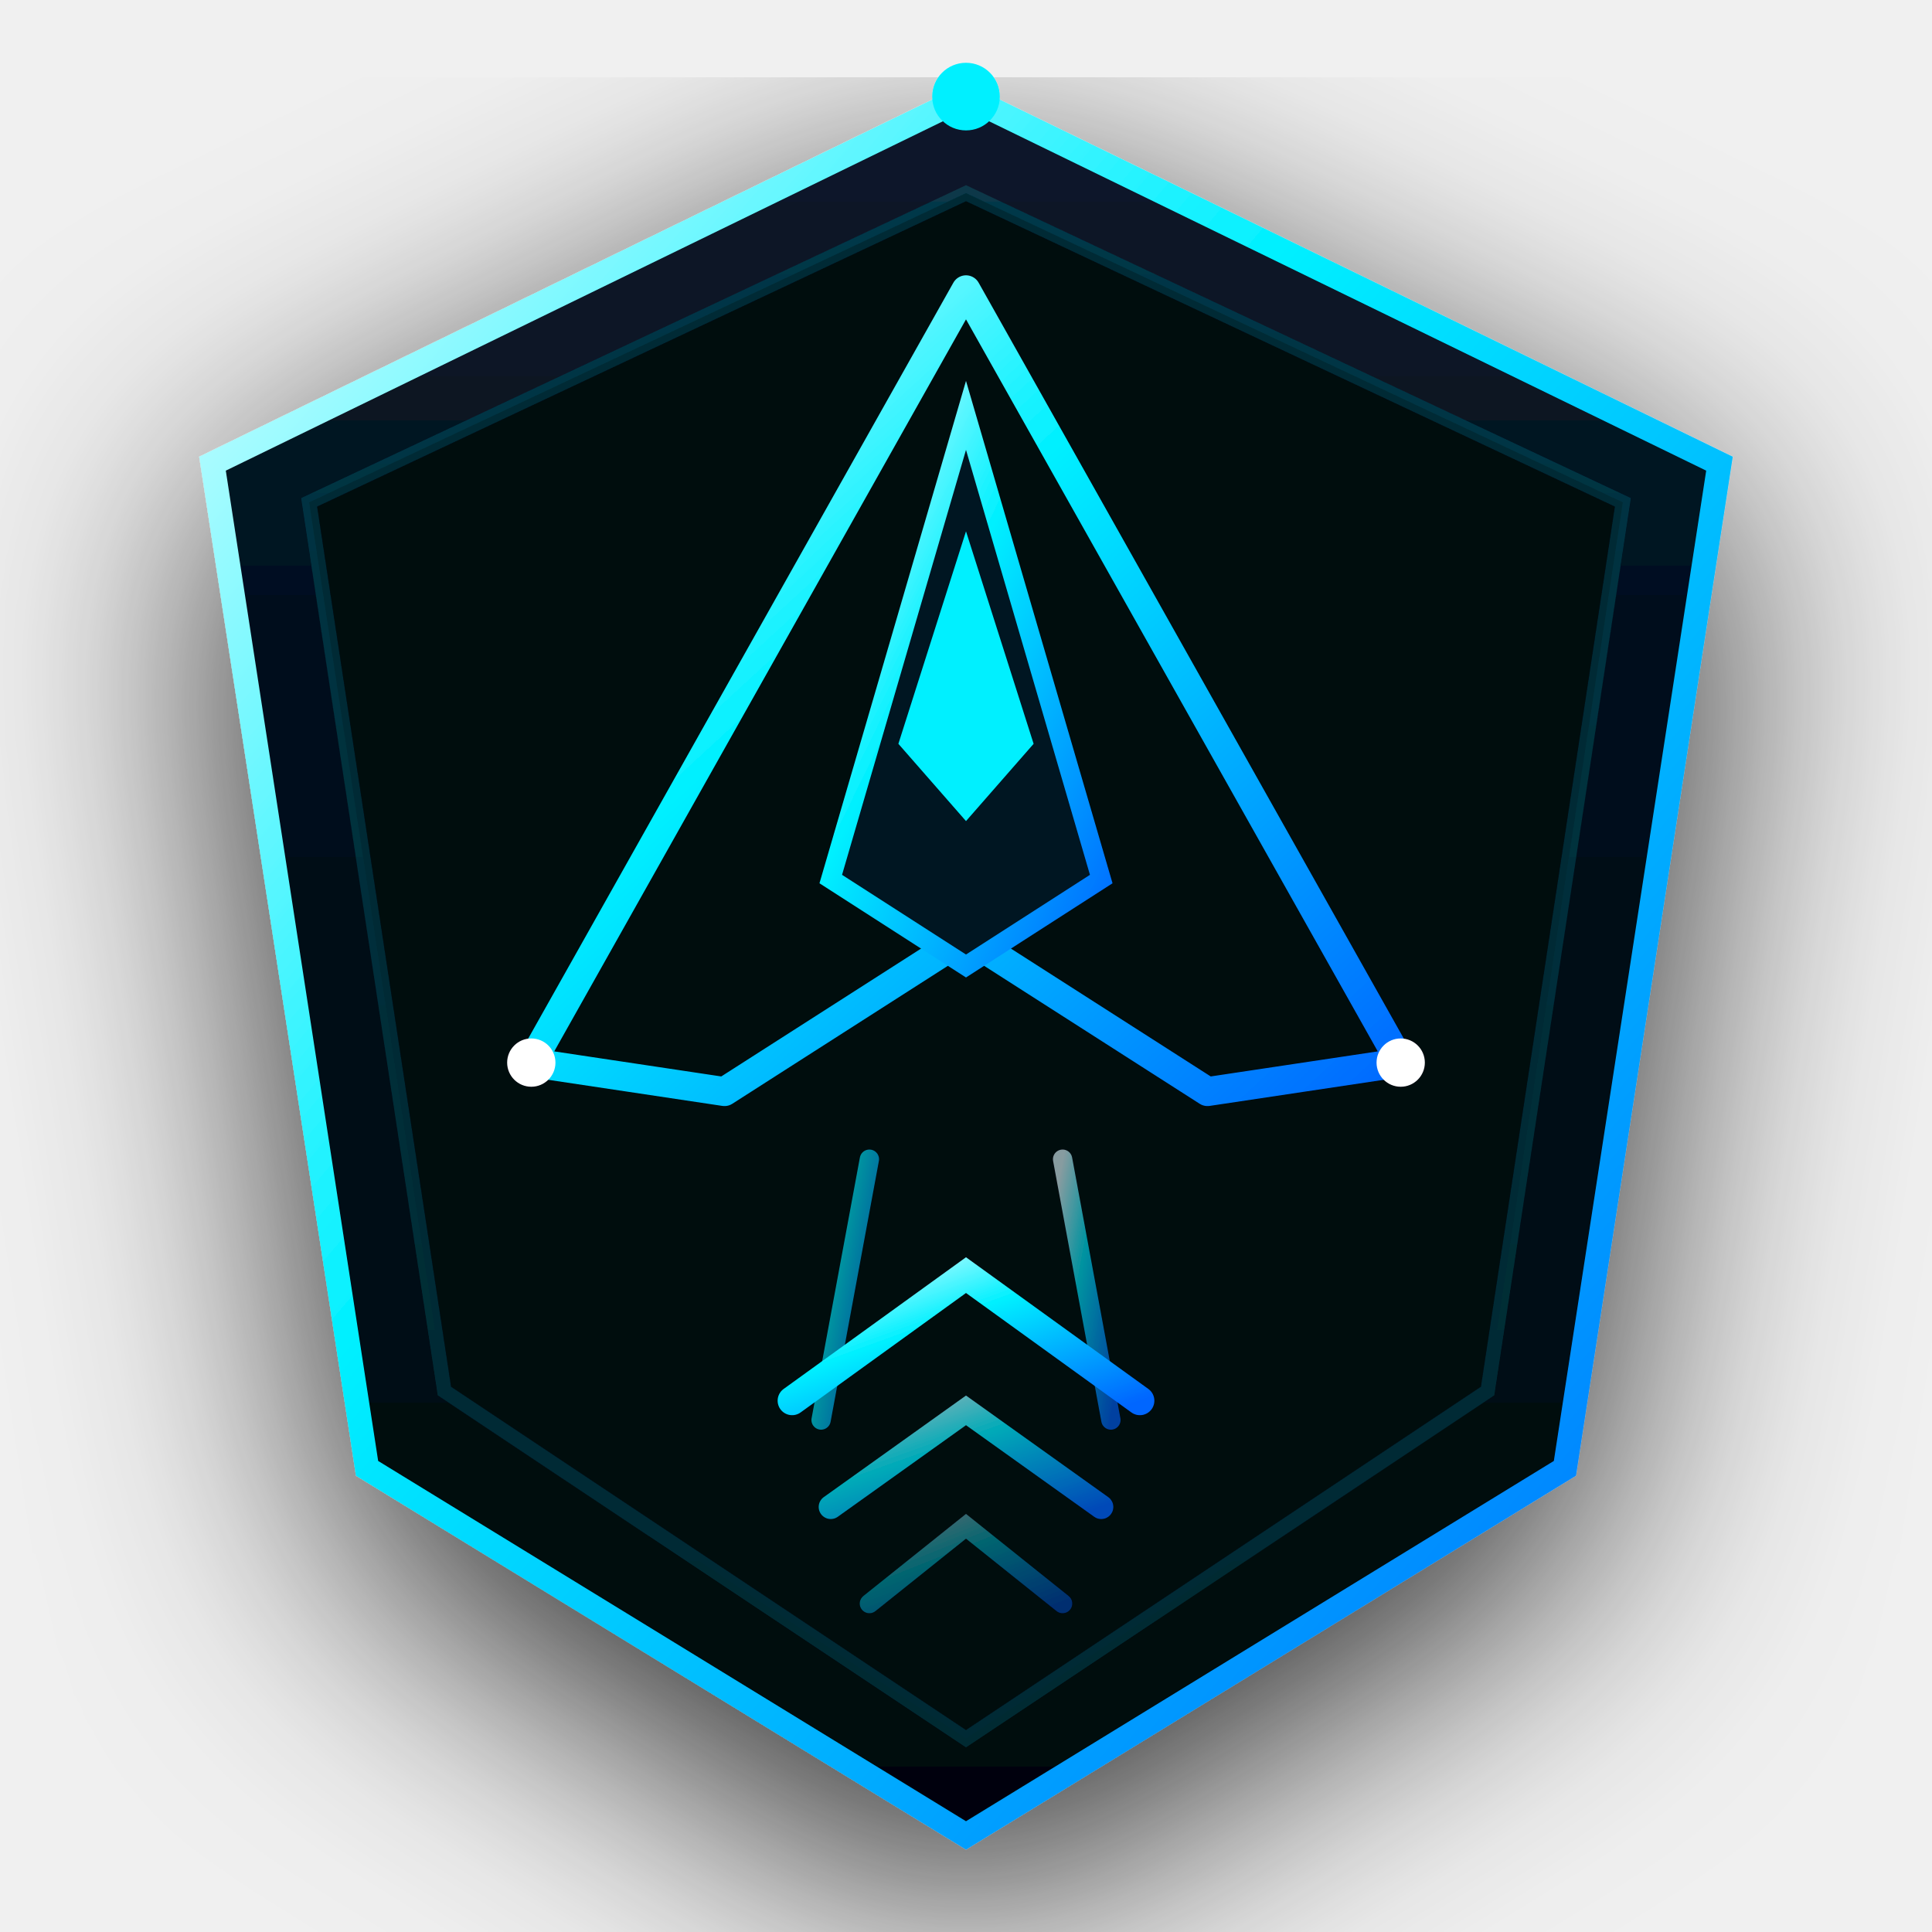
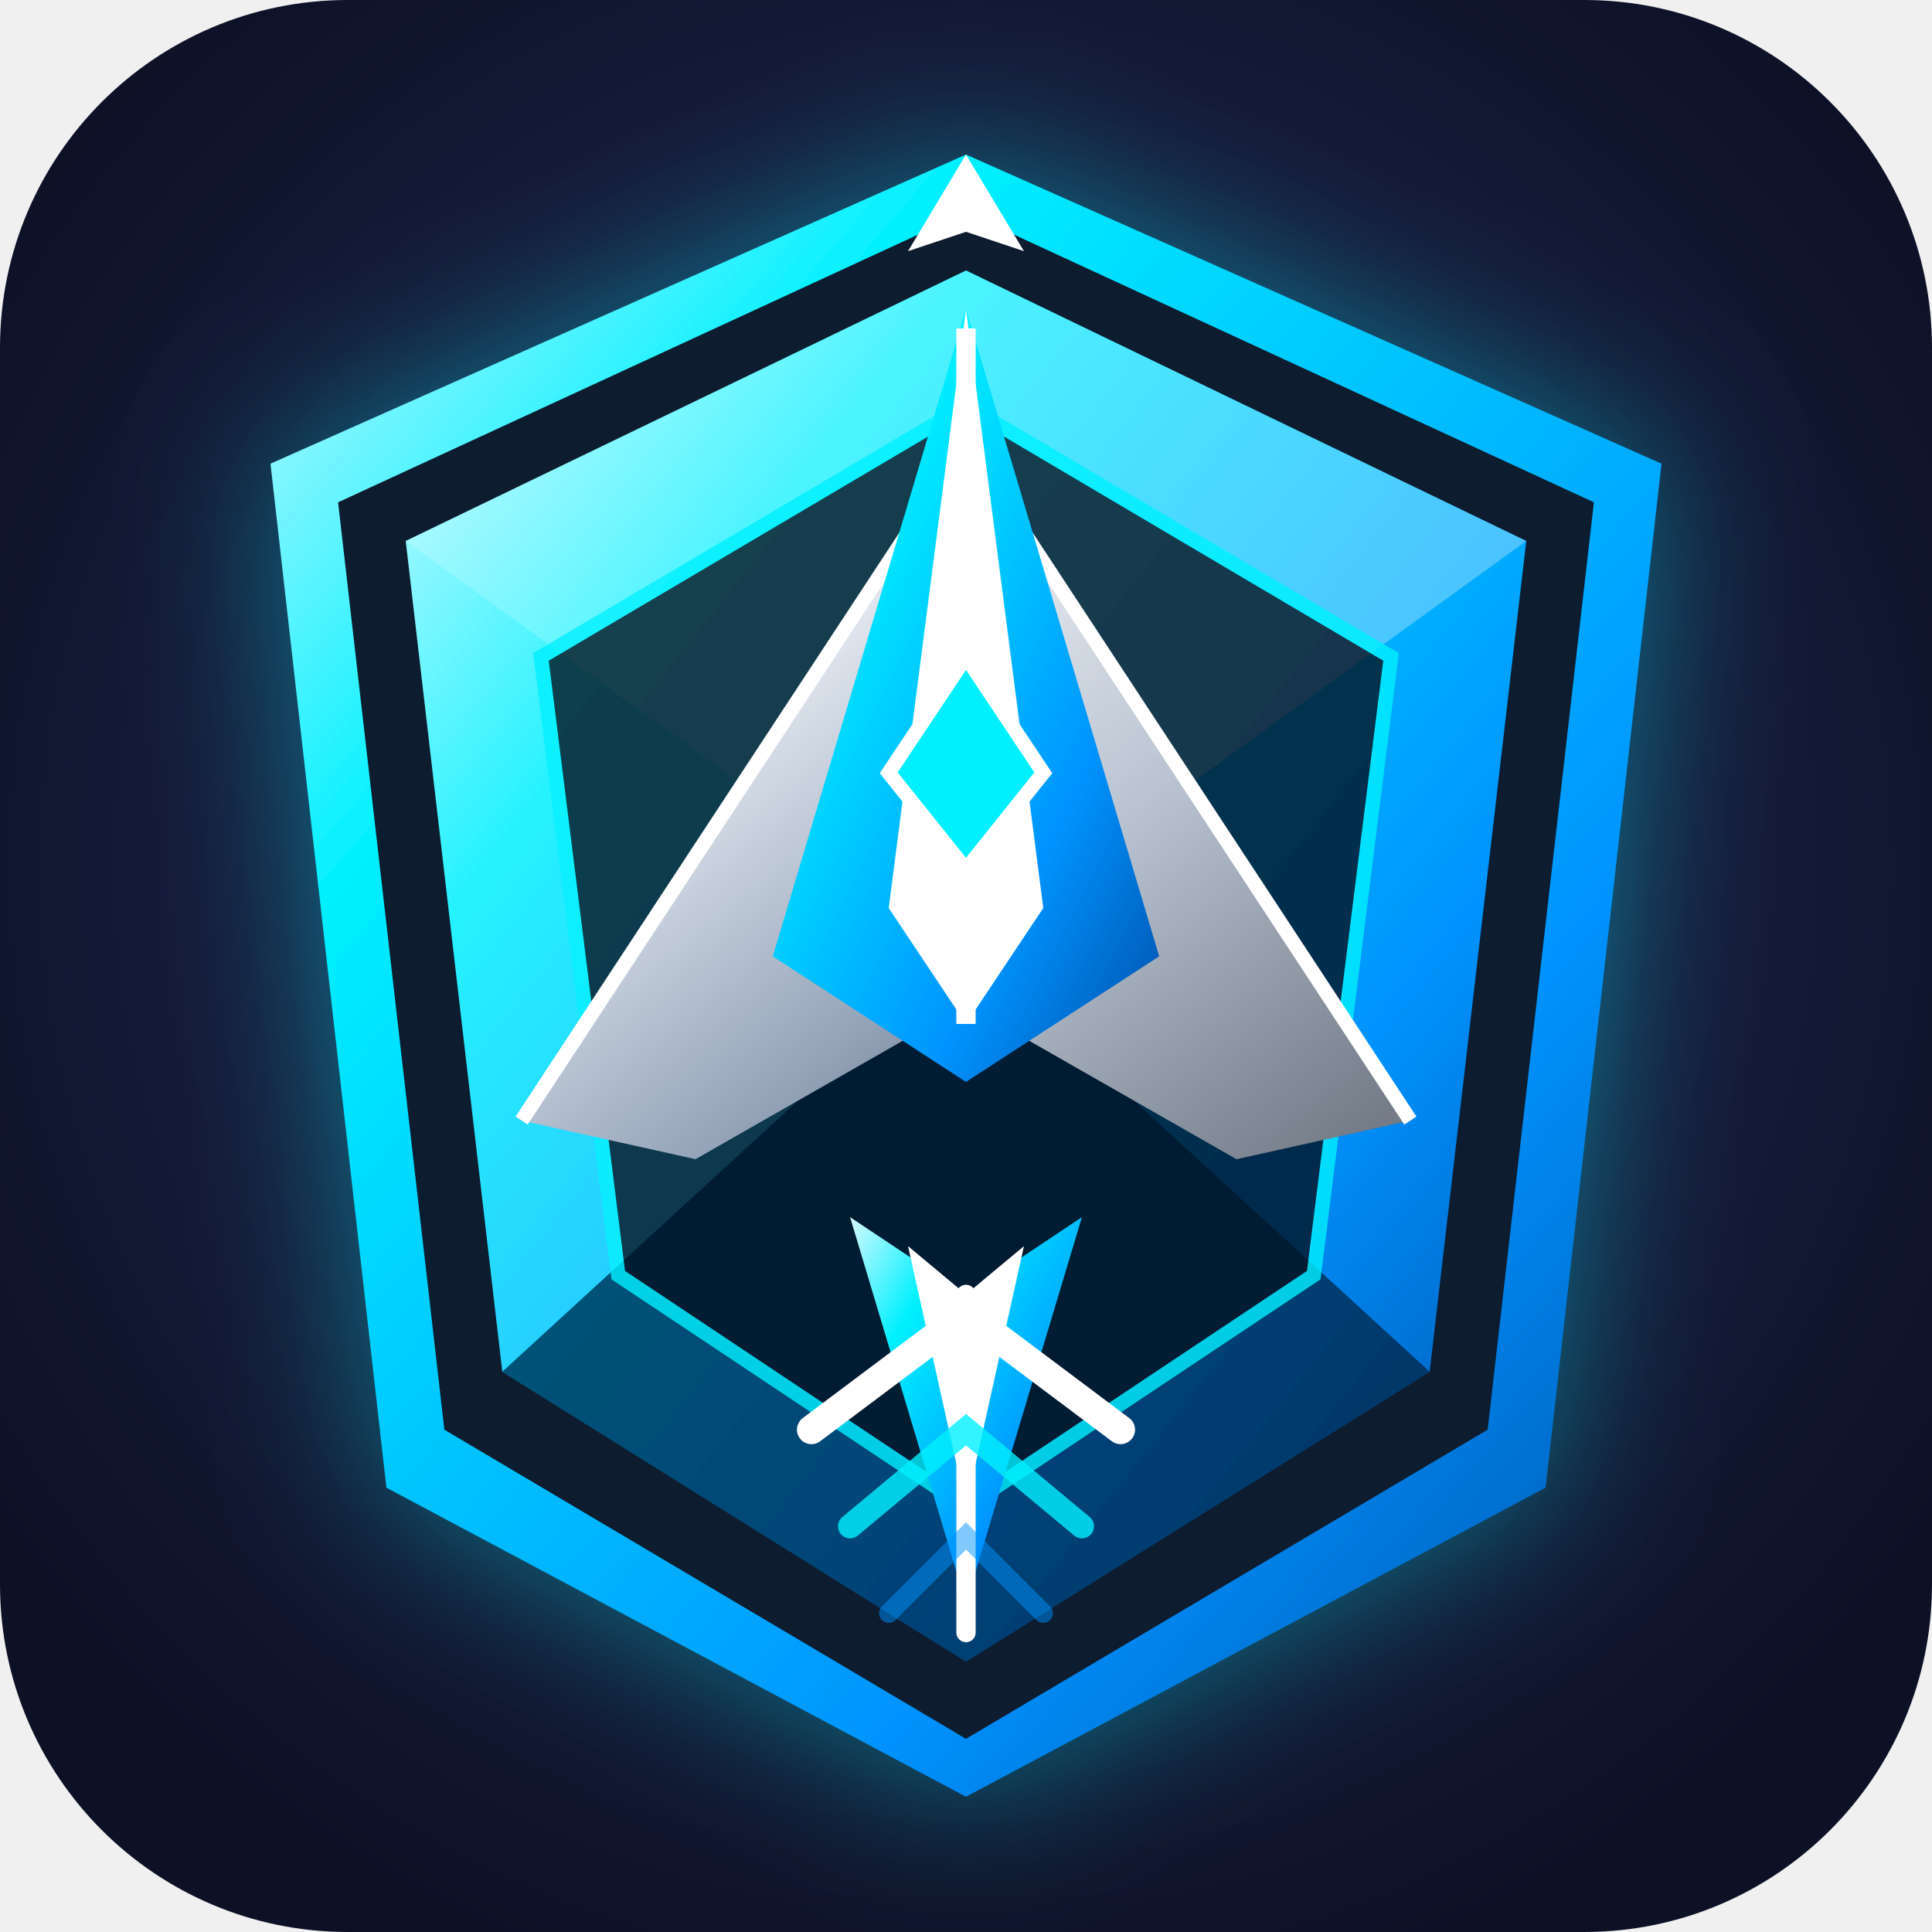
<svg xmlns="http://www.w3.org/2000/svg" viewBox="0 0 200 200" width="100%" height="100%">
  <defs>
-     <linearGradient id="cr-cyan" x1="0%" y1="0%" x2="100%" y2="100%">
-       <stop offset="0%" stop-color="#E0FFFF" />
-       <stop offset="40%" stop-color="#00F0FF" />
-       <stop offset="100%" stop-color="#0066FF" />
+     <radialGradient id="rt-soft-bg" cx="50%" cy="45%" r="60%">
+       <stop offset="0%" stop-color="#2a3563" />
+       <stop offset="50%" stop-color="#192042" />
+       <stop offset="100%" stop-color="#0d1126" />
+     </radialGradient>
+     <linearGradient id="rt-cyan-vibrant" x1="0%" y1="0%" x2="100%" y2="100%">
+       <stop offset="0%" stop-color="#D6FAFF" />
+       <stop offset="25%" stop-color="#00F0FF" />
+       <stop offset="70%" stop-color="#0094FF" />
+       <stop offset="100%" stop-color="#004DA6" />
    </linearGradient>
-     <linearGradient id="cr-dark" x1="0%" y1="0%" x2="0%" y2="100%">
-       <stop offset="0%" stop-color="#08182B" />
-       <stop offset="50%" stop-color="#040C17" />
-       <stop offset="100%" stop-color="#02060C" />
+     <linearGradient id="rt-chrome" x1="0%" y1="0%" x2="100%" y2="100%">
+       <stop offset="0%" stop-color="#FFFFFF" />
+       <stop offset="30%" stop-color="#E2E8F0" />
+       <stop offset="60%" stop-color="#94A3B8" />
+       <stop offset="85%" stop-color="#475569" />
+       <stop offset="100%" stop-color="#1E293B" />
    </linearGradient>
-     <filter id="cr-glow" x="-20%" y="-20%" width="140%" height="140%">
-       <feDropShadow dx="0" dy="0" stdDeviation="6" flood-color="#00F0FF" flood-opacity="0.65" />
-       <feDropShadow dx="0" dy="8" stdDeviation="14" flood-color="#000000" flood-opacity="0.8" />
+     <radialGradient id="rt-cyan-glow" cx="50%" cy="50%" r="50%">
+       <stop offset="0%" stop-color="#00F0FF" stop-opacity="0.85" />
+       <stop offset="100%" stop-color="#00F0FF" stop-opacity="0" />
+     </radialGradient>
+     <filter id="rt-3d-shadow" x="-30%" y="-30%" width="160%" height="160%">
+       <feDropShadow dx="0" dy="10" stdDeviation="12" flood-color="#000000" flood-opacity="0.6" />
+       <feDropShadow dx="0" dy="0" stdDeviation="8" flood-color="#00F0FF" flood-opacity="0.4" />
    </filter>
  </defs>
-   <g filter="url(#cr-glow)">
-     <polygon points="100,10 178,48 162,152 100,190 38,152 22,48" fill="url(#cr-dark)" stroke="url(#cr-cyan)" stroke-width="2.5" />
-     <polygon points="100,20 168,52 154,144 100,180 46,144 32,52" fill="#030811" stroke="rgba(0,240,255,0.15)" stroke-width="1.5" />
-     <g transform="translate(0, -5)">
-       <line x1="100" y1="120" x2="100" y2="168" stroke="url(#cr-cyan)" stroke-width="4" stroke-linecap="round" />
-       <line x1="90" y1="125" x2="85" y2="152" stroke="url(#cr-cyan)" stroke-width="2" stroke-linecap="round" opacity="0.6" />
-       <line x1="110" y1="125" x2="115" y2="152" stroke="url(#cr-cyan)" stroke-width="2" stroke-linecap="round" opacity="0.6" />
-       <path d="M100 35 L145 115 L125 118 L100 102 L75 118 L55 115 Z" fill="none" stroke="url(#cr-cyan)" stroke-width="3" stroke-linejoin="round" />
-       <polygon points="100,48 114,96 100,105 86,96" fill="#041224" stroke="url(#cr-cyan)" stroke-width="2" />
-       <polygon points="100,60 107,82 100,90 93,82" fill="#00F0FF" />
-       <circle cx="145" cy="115" r="2.5" fill="#FFFFFF" />
-       <circle cx="55" cy="115" r="2.5" fill="#FFFFFF" />
+   <rect width="200" height="200" rx="36" fill="url(#rt-soft-bg)" />
+   <circle cx="100" cy="95" r="70" fill="url(#rt-cyan-glow)" opacity="0.35" />
+   <g filter="url(#rt-3d-shadow)">
+     <polygon points="100,16 172,48 160,154 100,186 40,154 28,48" fill="url(#rt-cyan-vibrant)" />
+     <polygon points="100,22 165,52 154,148 100,180 46,148 35,52" fill="#0C1B2E" />
+     <polygon points="100,28 158,56 148,142 100,172 52,142 42,56" fill="url(#rt-cyan-vibrant)" />
+     <polygon points="100,28 158,56 100,98 42,56" fill="#FFFFFF" opacity="0.3" />
+     <polygon points="42,56 100,98 52,142" fill="#FFFFFF" opacity="0.15" />
+     <polygon points="100,98 148,142 100,172 52,142" fill="#04203D" opacity="0.7" />
+     <polygon points="100,42 144,68 136,132 100,156 64,132 56,68" fill="#041221" stroke="#00F0FF" stroke-width="1.5" opacity="0.8" />
+     <g transform="translate(0, -6)">
+       <polygon points="100,172 112,132 100,140 88,132" fill="url(#rt-cyan-vibrant)" />
+       <polygon points="100,162 106,135 100,140 94,135" fill="#FFFFFF" />
+       <line x1="100" y1="140" x2="100" y2="175" stroke="#FFFFFF" stroke-width="2" stroke-linecap="round" />
+       <polygon points="100,52 146,122 128,126 100,110 72,126 54,122" fill="url(#rt-chrome)" />
+       <polygon points="100,52 146,122 128,126 100,110" fill="#FFFFFF" opacity="0.35" />
+       <line x1="100" y1="52" x2="146" y2="122" stroke="#FFFFFF" stroke-width="1.5" />
+       <line x1="100" y1="52" x2="54" y2="122" stroke="#FFFFFF" stroke-width="1.5" />
+       <polygon points="100,38 120,105 100,118 80,105" fill="url(#rt-cyan-vibrant)" />
+       <polygon points="100,38 108,100 100,112 92,100" fill="#FFFFFF" />
+       <line x1="100" y1="40" x2="100" y2="112" stroke="#FFFFFF" stroke-width="2" />
+       <polygon points="100,74 108,86 100,96 92,86" fill="#00F0FF" stroke="#FFFFFF" stroke-width="1.5" />
    </g>
-     <path d="M82 145 L100 132 L118 145" fill="none" stroke="url(#cr-cyan)" stroke-width="3" stroke-linecap="round" />
-     <path d="M86 156 L100 146 L114 156" fill="none" stroke="url(#cr-cyan)" stroke-width="2.5" stroke-linecap="round" opacity="0.7" />
-     <path d="M90 166 L100 158 L110 166" fill="none" stroke="url(#cr-cyan)" stroke-width="2" stroke-linecap="round" opacity="0.4" />
-     <circle cx="100" cy="10" r="3.5" fill="#00F0FF" />
+     <path d="M84 148 L100 136 L116 148" fill="none" stroke="#FFFFFF" stroke-width="3" stroke-linecap="round" />
+     <path d="M88 158 L100 148 L112 158" fill="none" stroke="#00F0FF" stroke-width="2.5" stroke-linecap="round" opacity="0.8" />
+     <path d="M92 167 L100 159 L108 167" fill="none" stroke="#0094FF" stroke-width="2" stroke-linecap="round" opacity="0.5" />
+     <polygon points="100,16 106,26 100,24 94,26" fill="#FFFFFF" />
  </g>
</svg>
